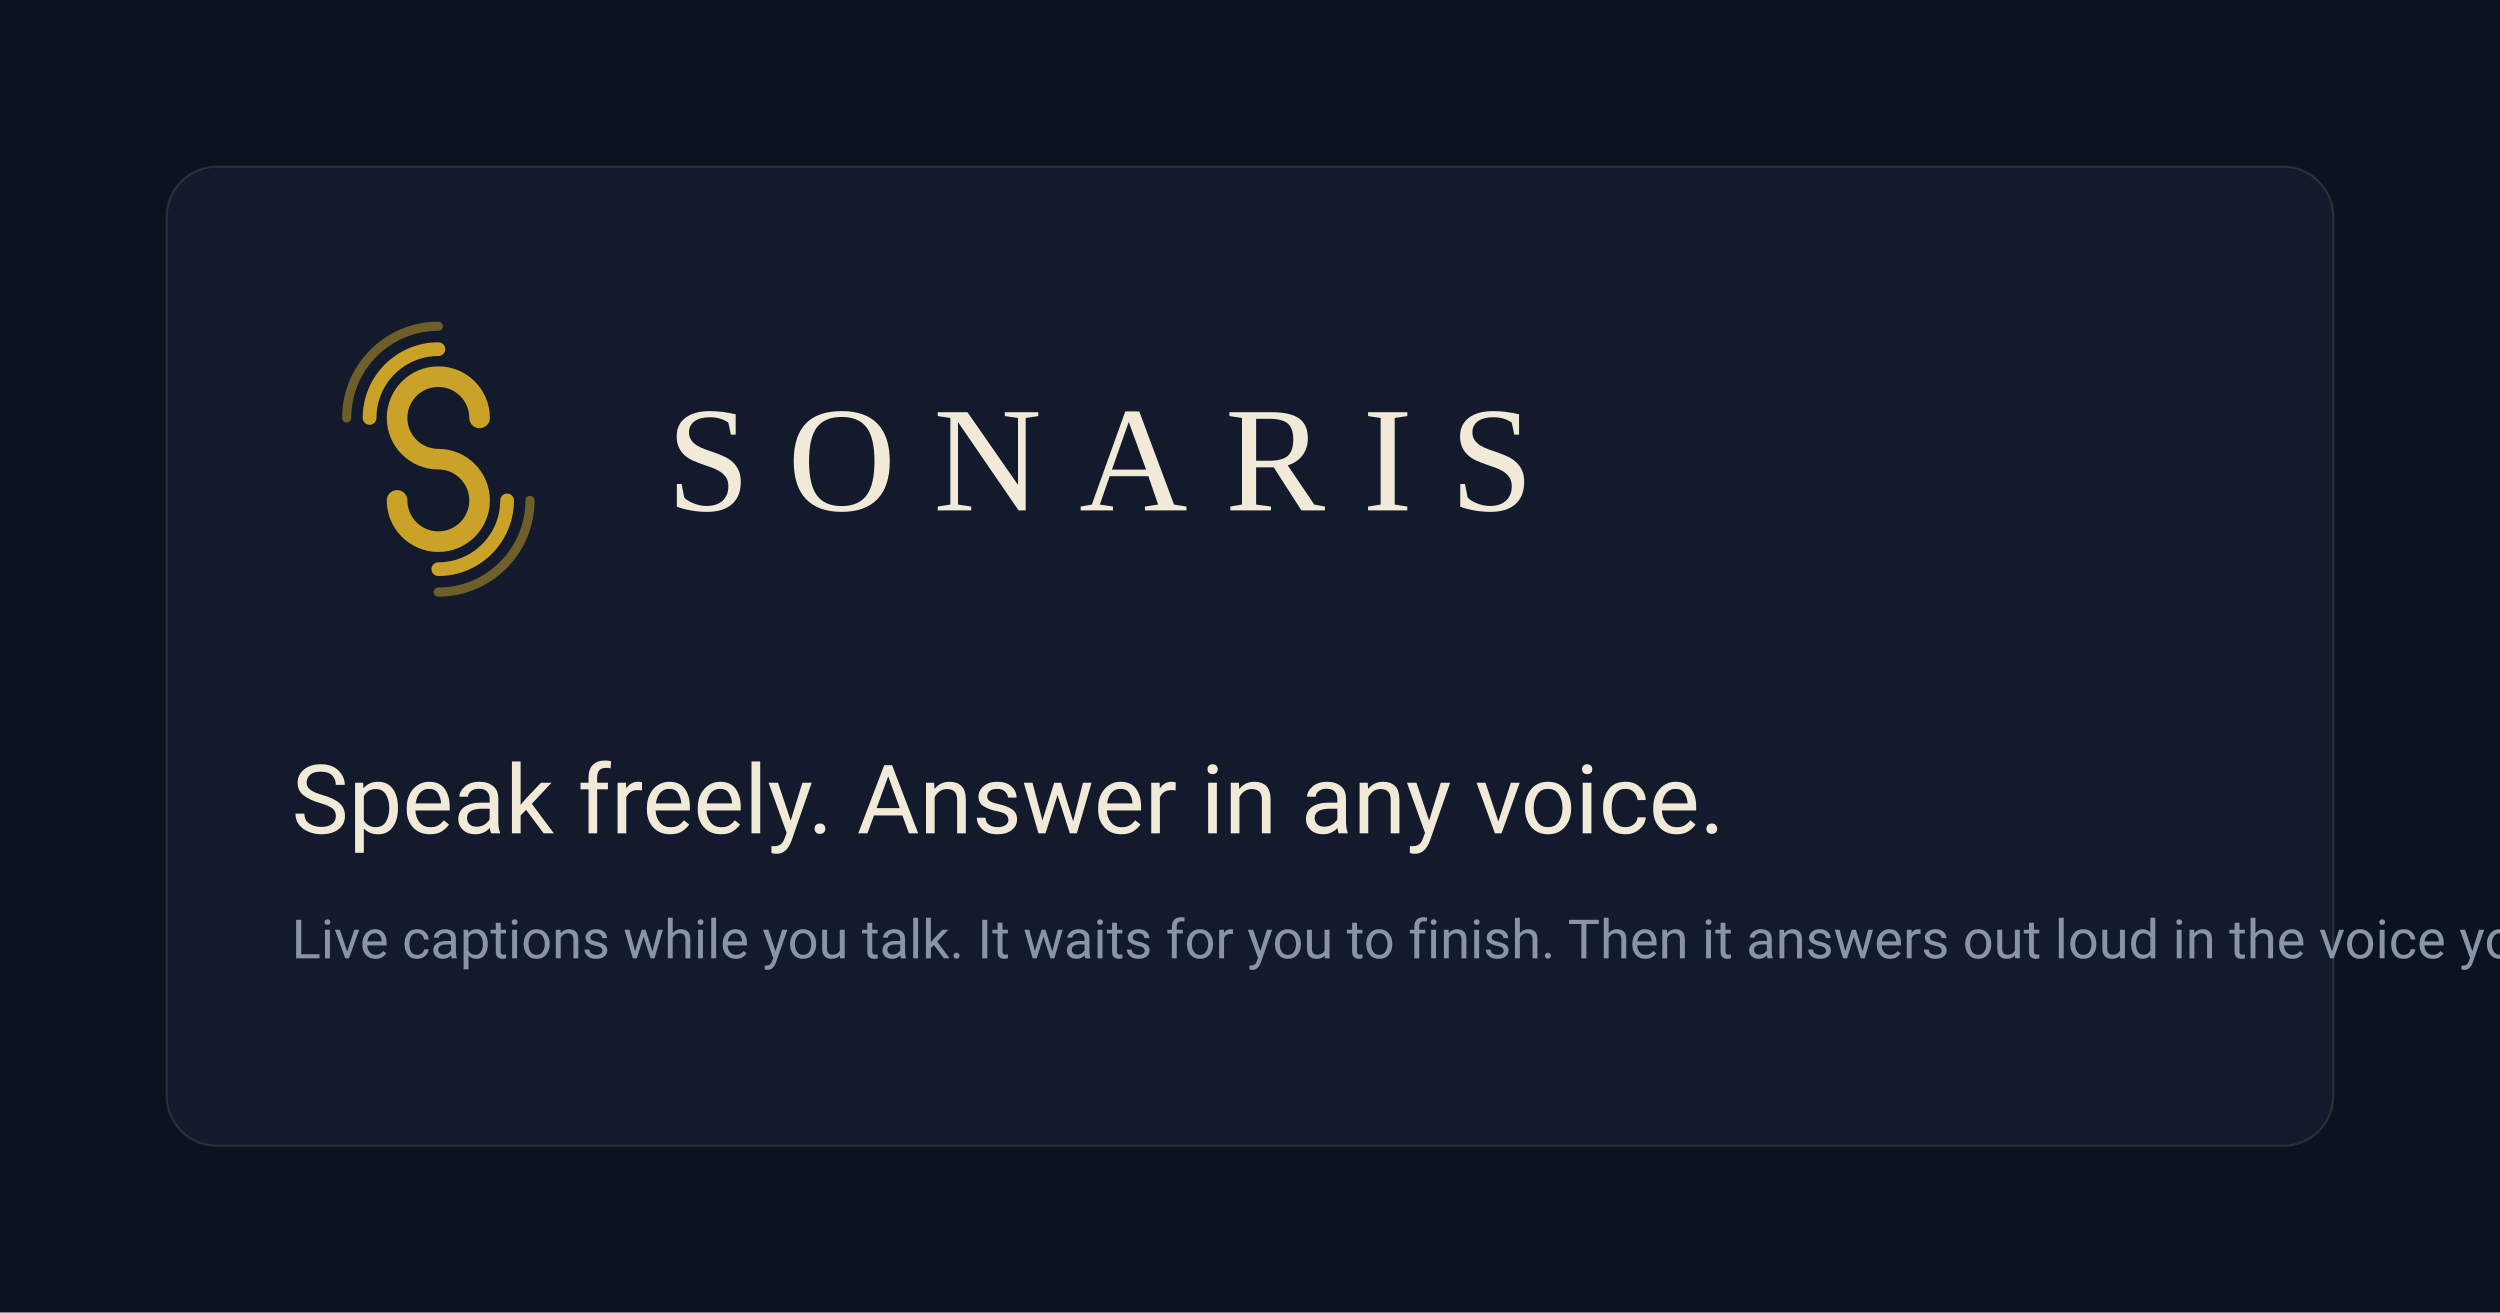
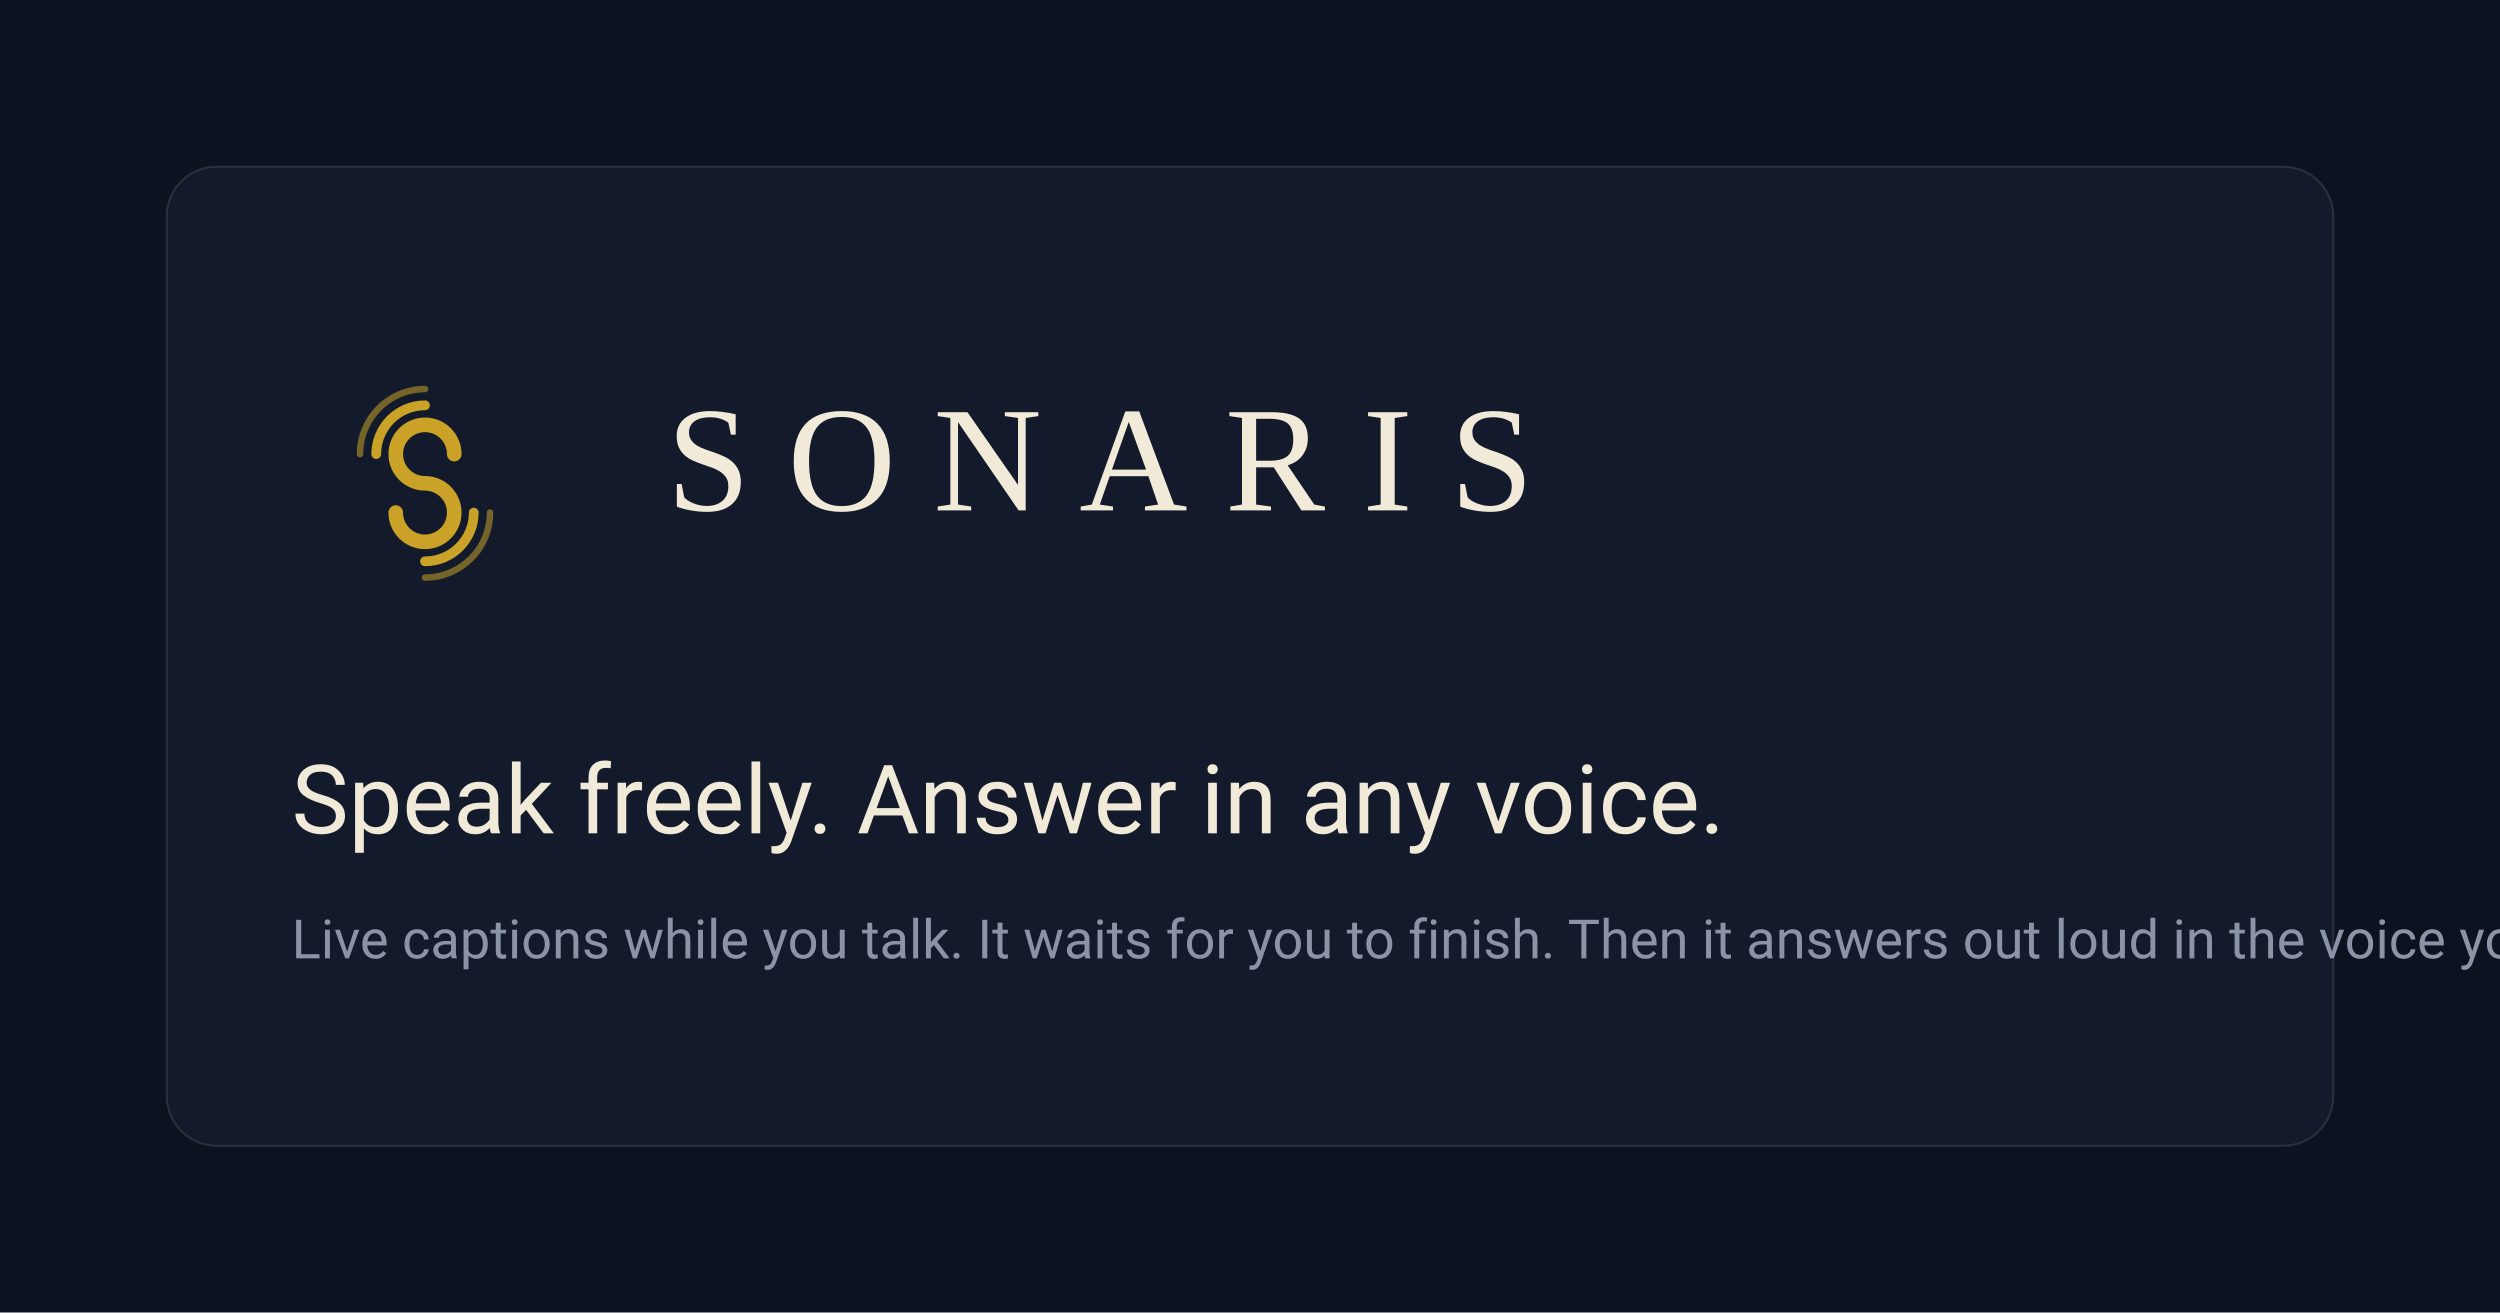
<svg xmlns="http://www.w3.org/2000/svg" viewBox="0 0 1200 630" width="1200" height="630">
  <rect width="1200" height="630" fill="#0B1220" />
  <rect x="80" y="80" width="1040" height="470" rx="24" fill="#121A2B" stroke="rgba(241,234,216,0.12)" />
-   <g transform="translate(140 150) scale(2.2)" fill="none" stroke="#C9A227" stroke-linecap="round">
-     <path d="M41 23 A9 9 0 1 0 32 32 A9 9 0 1 1 23 41" stroke-width="4.5" />
-     <path d="M17 23 A15 15 0 0 1 32 8 M47 41 A15 15 0 0 1 32 56" stroke-width="3" />
-     <path d="M12 23 A20 20 0 0 1 32 3 M52 41 A20 20 0 0 1 32 61" stroke-width="2" opacity=".5" />
+   <g transform="translate(140 168) scale(2)" fill="none" stroke="#C9A227" stroke-linecap="round">
+     <g transform="translate(32 32) scale(0.78) translate(-32 -32)">
+       <path d="M41 23 A9 9 0 1 0 32 32 A9 9 0 1 1 23 41" stroke-width="4.5" />
+       <path d="M17 23 A15 15 0 0 1 32 8 M47 41 A15 15 0 0 1 32 56" stroke-width="3" />
+       <path d="M12 23 A20 20 0 0 1 32 3 M52 41 A20 20 0 0 1 32 61" stroke-width="2" opacity=".55" />
+     </g>
  </g>
  <text x="320" y="245" fill="#F1EAD8" font-family="Georgia, 'Times New Roman', serif" font-size="72" letter-spacing="18">SONARIS</text>
  <text x="140" y="400" fill="#F1EAD8" font-family="-apple-system, 'Segoe UI', Roboto, Helvetica, Arial, sans-serif" font-size="46">Speak freely. Answer in any voice.</text>
  <text x="140" y="460" fill="#8A94A6" font-family="-apple-system, 'Segoe UI', Roboto, Helvetica, Arial, sans-serif" font-size="26">Live captions while you talk. It waits for you to finish. Then it answers out loud in the voice you chose.</text>
</svg>
